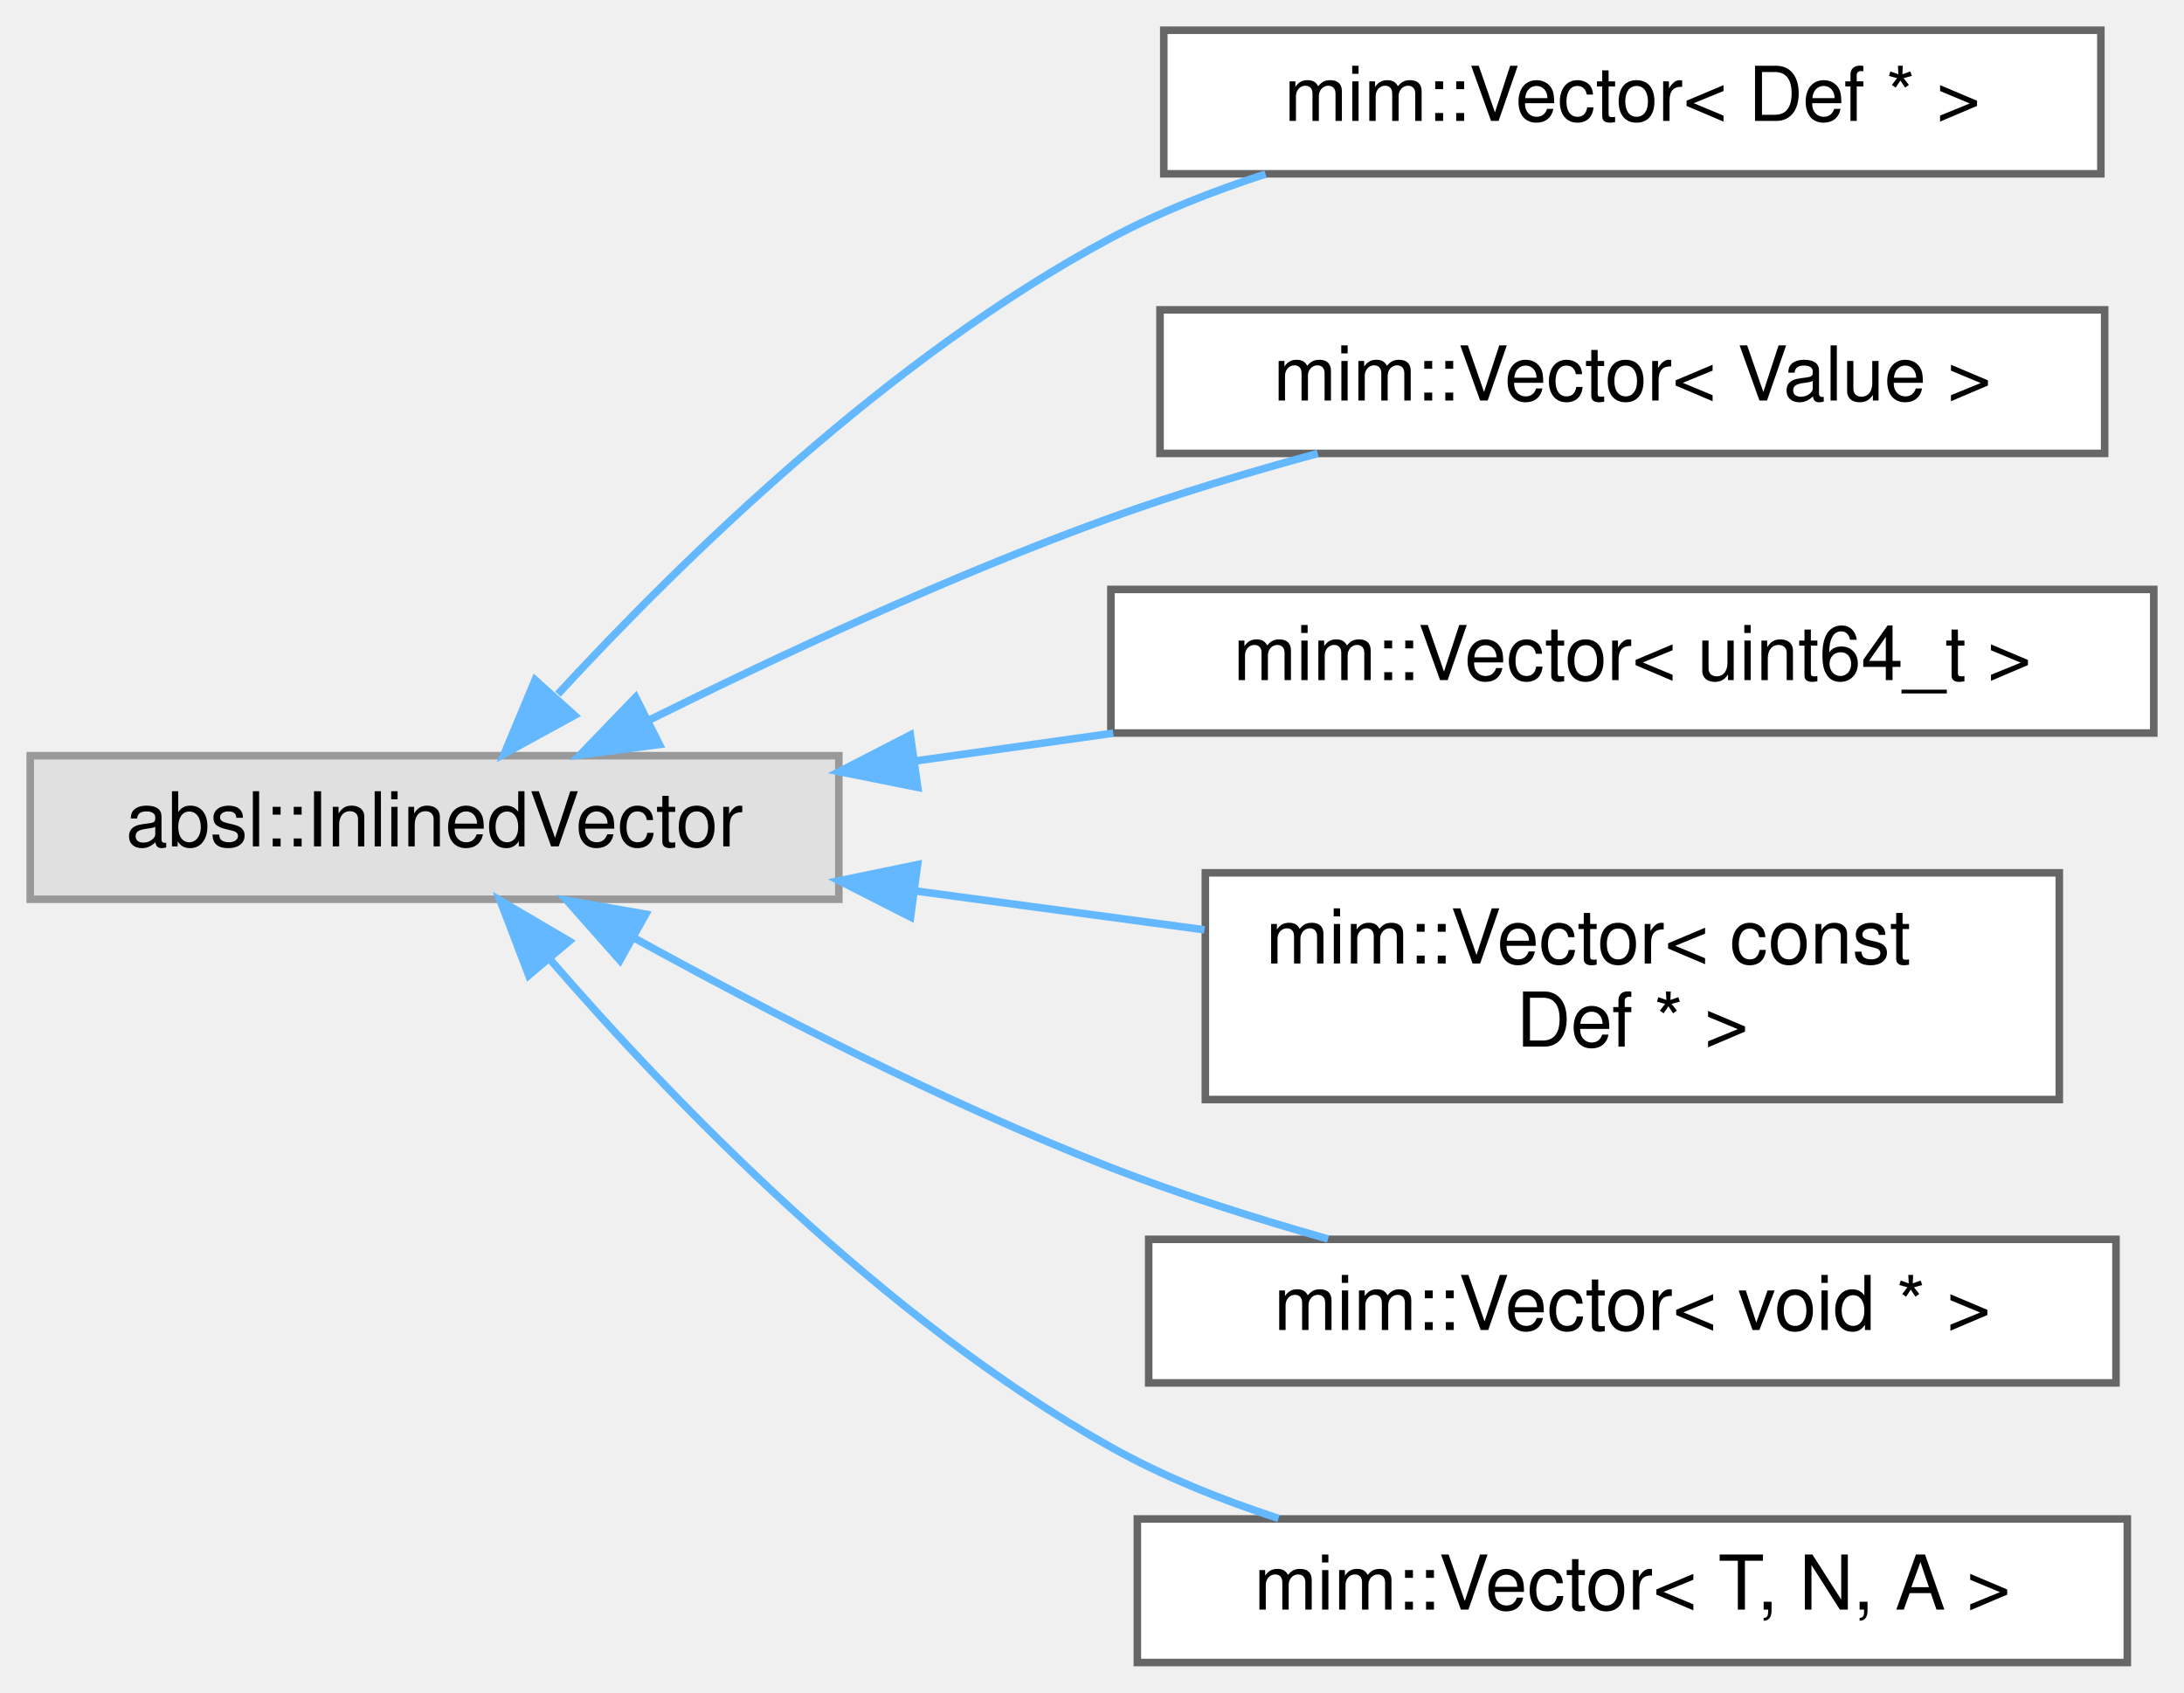
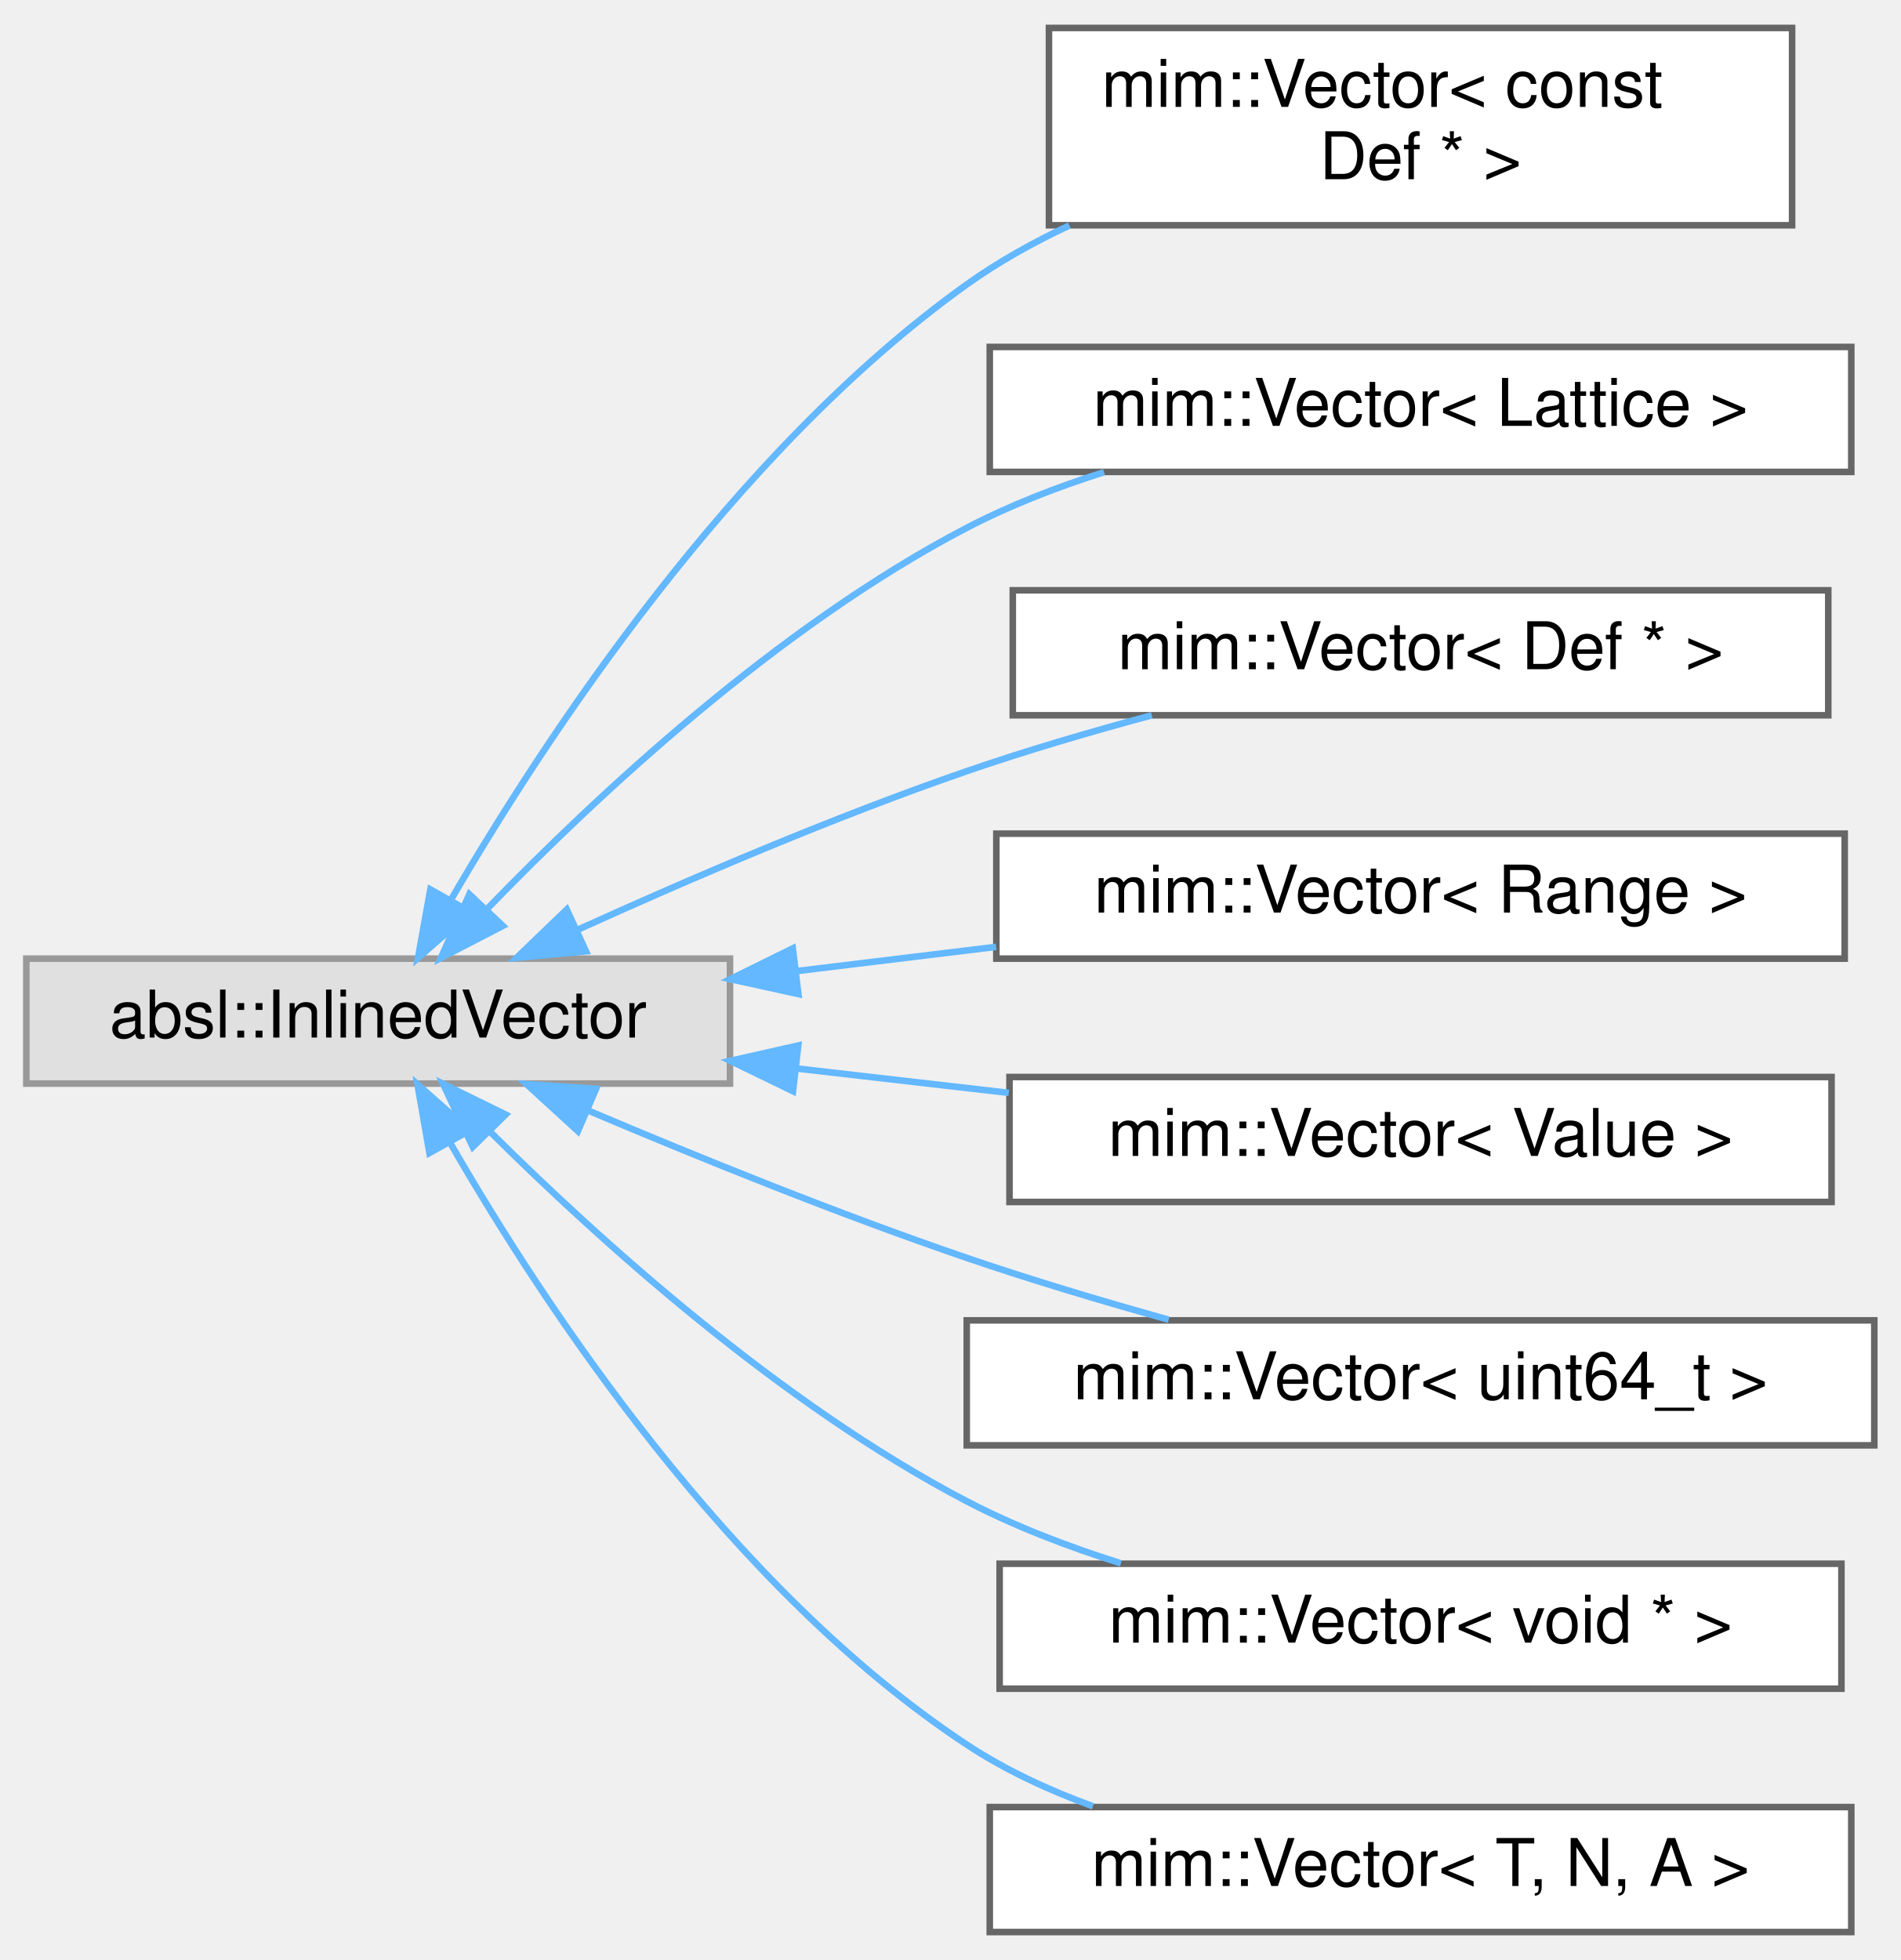
- <svg xmlns="http://www.w3.org/2000/svg" xmlns:xlink="http://www.w3.org/1999/xlink" width="289pt" height="224pt" viewBox="0.00 0.00 289.00 224.00">
-   <g id="graph0" class="graph" transform="scale(1 1) rotate(0) translate(4 220)">
+ <svg xmlns="http://www.w3.org/2000/svg" xmlns:xlink="http://www.w3.org/1999/xlink" width="289pt" height="298pt" viewBox="0.00 0.00 289.00 297.50">
+   <g id="graph0" class="graph" transform="scale(1 1) rotate(0) translate(4 293.5)">
    <g id="Node000000" class="node">
      <g id="a_Node000000">
        <a xlink:title=" ">
-           <polygon fill="#e0e0e0" stroke="#999999" points="107,-120 0,-120 0,-101 107,-101 107,-120" />
-           <text text-anchor="middle" x="53.5" y="-108" font-family="Helvetica,sans-Serif" font-size="10.00">absl::InlinedVector</text>
+           <polygon fill="#e0e0e0" stroke="#999999" points="107,-148 0,-148 0,-129 107,-129 107,-148" />
+           <text text-anchor="middle" x="53.5" y="-136" font-family="Helvetica,sans-Serif" font-size="10.00">absl::InlinedVector</text>
        </a>
      </g>
    </g>
    <g id="Node000001" class="node">
      <g id="a_Node000001">
        <a xlink:href="classmim_1_1Vector.html" target="_top" xlink:title=" ">
-           <polygon fill="white" stroke="#666666" points="274,-216 150,-216 150,-197 274,-197 274,-216" />
-           <text text-anchor="middle" x="212" y="-204" font-family="Helvetica,sans-Serif" font-size="10.00">mim::Vector&lt; Def * &gt;</text>
+           <polygon fill="white" stroke="#666666" points="268.5,-289.5 155.5,-289.5 155.5,-259.5 268.5,-259.5 268.5,-289.5" />
+           <text text-anchor="start" x="163.5" y="-277.5" font-family="Helvetica,sans-Serif" font-size="10.00">mim::Vector&lt; const</text>
+           <text text-anchor="middle" x="212" y="-266.5" font-family="Helvetica,sans-Serif" font-size="10.00"> Def * &gt;</text>
        </a>
      </g>
    </g>
    <g id="edge1_Node000000_Node000001" class="edge">
      <g id="a_edge1_Node000000_Node000001">
        <a xlink:title=" ">
-           <path fill="none" stroke="#63b8ff" d="M69.83,-128.15C86.22,-145.93 113.81,-172.91 143,-188.5 149.36,-191.89 156.39,-194.68 163.46,-196.96" />
-           <polygon fill="#63b8ff" stroke="#63b8ff" points="72.02,-125.34 62.73,-120.25 66.81,-130.02 72.02,-125.34" />
+           <path fill="none" stroke="#63b8ff" d="M64.49,-156.81C78.81,-181.43 107.41,-225.05 143,-250.5 147.79,-253.92 153.11,-256.9 158.61,-259.47" />
+           <polygon fill="#63b8ff" stroke="#63b8ff" points="67.53,-155.08 59.56,-148.1 61.44,-158.52 67.53,-155.08" />
        </a>
      </g>
    </g>
    <g id="Node000002" class="node">
      <g id="a_Node000002">
        <a xlink:href="classmim_1_1Vector.html" target="_top" xlink:title=" ">
-           <polygon fill="white" stroke="#666666" points="274.5,-179 149.5,-179 149.5,-160 274.5,-160 274.5,-179" />
-           <text text-anchor="middle" x="212" y="-167" font-family="Helvetica,sans-Serif" font-size="10.00">mim::Vector&lt; Value &gt;</text>
+           <polygon fill="white" stroke="#666666" points="277.5,-241 146.5,-241 146.5,-222 277.5,-222 277.5,-241" />
+           <text text-anchor="middle" x="212" y="-229" font-family="Helvetica,sans-Serif" font-size="10.00">mim::Vector&lt; Lattice &gt;</text>
        </a>
      </g>
    </g>
    <g id="edge2_Node000000_Node000002" class="edge">
      <g id="a_edge2_Node000000_Node000002">
        <a xlink:title=" ">
-           <path fill="none" stroke="#63b8ff" d="M81.69,-124.61C98.94,-133.17 121.9,-143.89 143,-151.5 151.73,-154.65 161.27,-157.52 170.37,-159.99" />
-           <polygon fill="#63b8ff" stroke="#63b8ff" points="83.26,-121.48 72.75,-120.1 80.11,-127.73 83.26,-121.48" />
+           <path fill="none" stroke="#63b8ff" d="M70.23,-155.72C86.76,-172.8 114.31,-198.53 143,-213.5 149.5,-216.89 156.68,-219.68 163.88,-221.96" />
+           <polygon fill="#63b8ff" stroke="#63b8ff" points="72.46,-152.98 63.04,-148.11 67.37,-157.78 72.46,-152.98" />
        </a>
      </g>
    </g>
    <g id="Node000003" class="node">
      <g id="a_Node000003">
        <a xlink:href="classmim_1_1Vector.html" target="_top" xlink:title=" ">
-           <polygon fill="white" stroke="#666666" points="281,-142 143,-142 143,-123 281,-123 281,-142" />
-           <text text-anchor="middle" x="212" y="-130" font-family="Helvetica,sans-Serif" font-size="10.00">mim::Vector&lt; uint64_t &gt;</text>
+           <polygon fill="white" stroke="#666666" points="274,-204 150,-204 150,-185 274,-185 274,-204" />
+           <text text-anchor="middle" x="212" y="-192" font-family="Helvetica,sans-Serif" font-size="10.00">mim::Vector&lt; Def * &gt;</text>
        </a>
      </g>
    </g>
    <g id="edge3_Node000000_Node000003" class="edge">
      <g id="a_edge3_Node000000_Node000003">
        <a xlink:title=" ">
-           <path fill="none" stroke="#63b8ff" d="M117.04,-119.29C125.68,-120.51 134.58,-121.76 143.31,-122.98" />
-           <polygon fill="#63b8ff" stroke="#63b8ff" points="117.44,-115.81 107.05,-117.89 116.46,-122.74 117.44,-115.81" />
+           <path fill="none" stroke="#63b8ff" d="M83.95,-152.44C100.97,-160.16 122.92,-169.57 143,-176.5 152,-179.61 161.84,-182.49 171.15,-185" />
+           <polygon fill="#63b8ff" stroke="#63b8ff" points="85.1,-149.11 74.55,-148.12 82.18,-155.47 85.1,-149.11" />
        </a>
      </g>
    </g>
    <g id="Node000004" class="node">
      <g id="a_Node000004">
        <a xlink:href="classmim_1_1Vector.html" target="_top" xlink:title=" ">
-           <polygon fill="white" stroke="#666666" points="268.5,-104.5 155.5,-104.5 155.5,-74.5 268.5,-74.5 268.5,-104.5" />
-           <text text-anchor="start" x="163.5" y="-92.5" font-family="Helvetica,sans-Serif" font-size="10.00">mim::Vector&lt; const</text>
-           <text text-anchor="middle" x="212" y="-81.5" font-family="Helvetica,sans-Serif" font-size="10.00"> Def * &gt;</text>
+           <polygon fill="white" stroke="#666666" points="276.5,-167 147.5,-167 147.5,-148 276.5,-148 276.5,-167" />
+           <text text-anchor="middle" x="212" y="-155" font-family="Helvetica,sans-Serif" font-size="10.00">mim::Vector&lt; Range &gt;</text>
        </a>
      </g>
    </g>
    <g id="edge4_Node000000_Node000004" class="edge">
      <g id="a_edge4_Node000000_Node000004">
        <a xlink:title=" ">
-           <path fill="none" stroke="#63b8ff" d="M117.06,-102.11C129.73,-100.41 142.97,-98.63 155.38,-96.96" />
-           <polygon fill="#63b8ff" stroke="#63b8ff" points="116.49,-98.65 107.05,-103.45 117.42,-105.59 116.49,-98.65" />
+           <path fill="none" stroke="#63b8ff" d="M117.26,-146.12C127.2,-147.33 137.5,-148.58 147.46,-149.79" />
+           <polygon fill="#63b8ff" stroke="#63b8ff" points="117.4,-142.61 107.05,-144.88 116.55,-149.56 117.4,-142.61" />
        </a>
      </g>
    </g>
    <g id="Node000005" class="node">
      <g id="a_Node000005">
        <a xlink:href="classmim_1_1Vector.html" target="_top" xlink:title=" ">
-           <polygon fill="white" stroke="#666666" points="276,-56 148,-56 148,-37 276,-37 276,-56" />
-           <text text-anchor="middle" x="212" y="-44" font-family="Helvetica,sans-Serif" font-size="10.00">mim::Vector&lt; void * &gt;</text>
+           <polygon fill="white" stroke="#666666" points="274.5,-130 149.5,-130 149.5,-111 274.5,-111 274.5,-130" />
+           <text text-anchor="middle" x="212" y="-118" font-family="Helvetica,sans-Serif" font-size="10.00">mim::Vector&lt; Value &gt;</text>
        </a>
      </g>
    </g>
    <g id="edge5_Node000000_Node000005" class="edge">
      <g id="a_edge5_Node000000_Node000005">
        <a xlink:title=" ">
-           <path fill="none" stroke="#63b8ff" d="M79.95,-95.86C97.31,-86.3 121.05,-74.05 143,-65.5 152.14,-61.94 162.2,-58.75 171.73,-56.05" />
-           <polygon fill="#63b8ff" stroke="#63b8ff" points="78.03,-92.92 71.01,-100.85 81.45,-99.03 78.03,-92.92" />
+           <path fill="none" stroke="#63b8ff" d="M117.1,-131.3C127.73,-130.08 138.77,-128.81 149.39,-127.59" />
+           <polygon fill="#63b8ff" stroke="#63b8ff" points="116.58,-127.84 107.05,-132.46 117.38,-134.79 116.58,-127.84" />
        </a>
      </g>
    </g>
    <g id="Node000006" class="node">
      <g id="a_Node000006">
+         <a xlink:href="classmim_1_1Vector.html" target="_top" xlink:title=" ">
+           <polygon fill="white" stroke="#666666" points="281,-93 143,-93 143,-74 281,-74 281,-93" />
+           <text text-anchor="middle" x="212" y="-81" font-family="Helvetica,sans-Serif" font-size="10.00">mim::Vector&lt; uint64_t &gt;</text>
+         </a>
+       </g>
+     </g>
+     <g id="edge6_Node000000_Node000006" class="edge">
+       <g id="a_edge6_Node000000_Node000006">
+         <a xlink:title=" ">
+           <path fill="none" stroke="#63b8ff" d="M85.42,-124.91C102.26,-117.77 123.58,-109.14 143,-102.5 152.86,-99.13 163.67,-95.9 173.71,-93.1" />
+           <polygon fill="#63b8ff" stroke="#63b8ff" points="83.87,-121.77 76.06,-128.92 86.63,-128.2 83.87,-121.77" />
+         </a>
+       </g>
+     </g>
+     <g id="Node000007" class="node">
+       <g id="a_Node000007">
+         <a xlink:href="classmim_1_1Vector.html" target="_top" xlink:title=" ">
+           <polygon fill="white" stroke="#666666" points="276,-56 148,-56 148,-37 276,-37 276,-56" />
+           <text text-anchor="middle" x="212" y="-44" font-family="Helvetica,sans-Serif" font-size="10.00">mim::Vector&lt; void * &gt;</text>
+         </a>
+       </g>
+     </g>
+     <g id="edge7_Node000000_Node000007" class="edge">
+       <g id="a_edge7_Node000000_Node000007">
+         <a xlink:title=" ">
+           <path fill="none" stroke="#63b8ff" d="M70.63,-121.58C87.3,-105.03 114.78,-80.23 143,-65.5 150.28,-61.7 158.41,-58.59 166.44,-56.06" />
+           <polygon fill="#63b8ff" stroke="#63b8ff" points="67.89,-119.37 63.37,-128.96 72.88,-124.29 67.89,-119.37" />
+         </a>
+       </g>
+     </g>
+     <g id="Node000008" class="node">
+       <g id="a_Node000008">
        <a xlink:href="classmim_1_1Vector.html" target="_top" xlink:title="This is a thin wrapper for absl::InlinedVector&lt;T, N, / A&gt; which in turn is a drop-in replacement for ...">
          <polygon fill="white" stroke="#666666" points="277.5,-19 146.5,-19 146.5,0 277.5,0 277.5,-19" />
          <text text-anchor="middle" x="212" y="-7" font-family="Helvetica,sans-Serif" font-size="10.00">mim::Vector&lt; T, N, A &gt;</text>
        </a>
      </g>
    </g>
-     <g id="edge6_Node000000_Node000006" class="edge">
-       <g id="a_edge6_Node000000_Node000006">
+     <g id="edge8_Node000000_Node000008" class="edge">
+       <g id="a_edge8_Node000000_Node000008">
        <a xlink:title=" ">
-           <path fill="none" stroke="#63b8ff" d="M68.73,-93.1C84.87,-74.47 112.88,-45.34 143,-28.5 149.85,-24.67 157.52,-21.57 165.18,-19.07" />
-           <polygon fill="#63b8ff" stroke="#63b8ff" points="65.97,-90.94 62.19,-100.83 71.32,-95.46 65.97,-90.94" />
+           <path fill="none" stroke="#63b8ff" d="M64.53,-119.85C78.73,-95.23 107.03,-52.22 143,-28.5 148.83,-24.65 155.44,-21.58 162.19,-19.12" />
+           <polygon fill="#63b8ff" stroke="#63b8ff" points="61.3,-118.45 59.48,-128.89 67.41,-121.87 61.3,-118.45" />
        </a>
      </g>
    </g>
  </g>
</svg>
